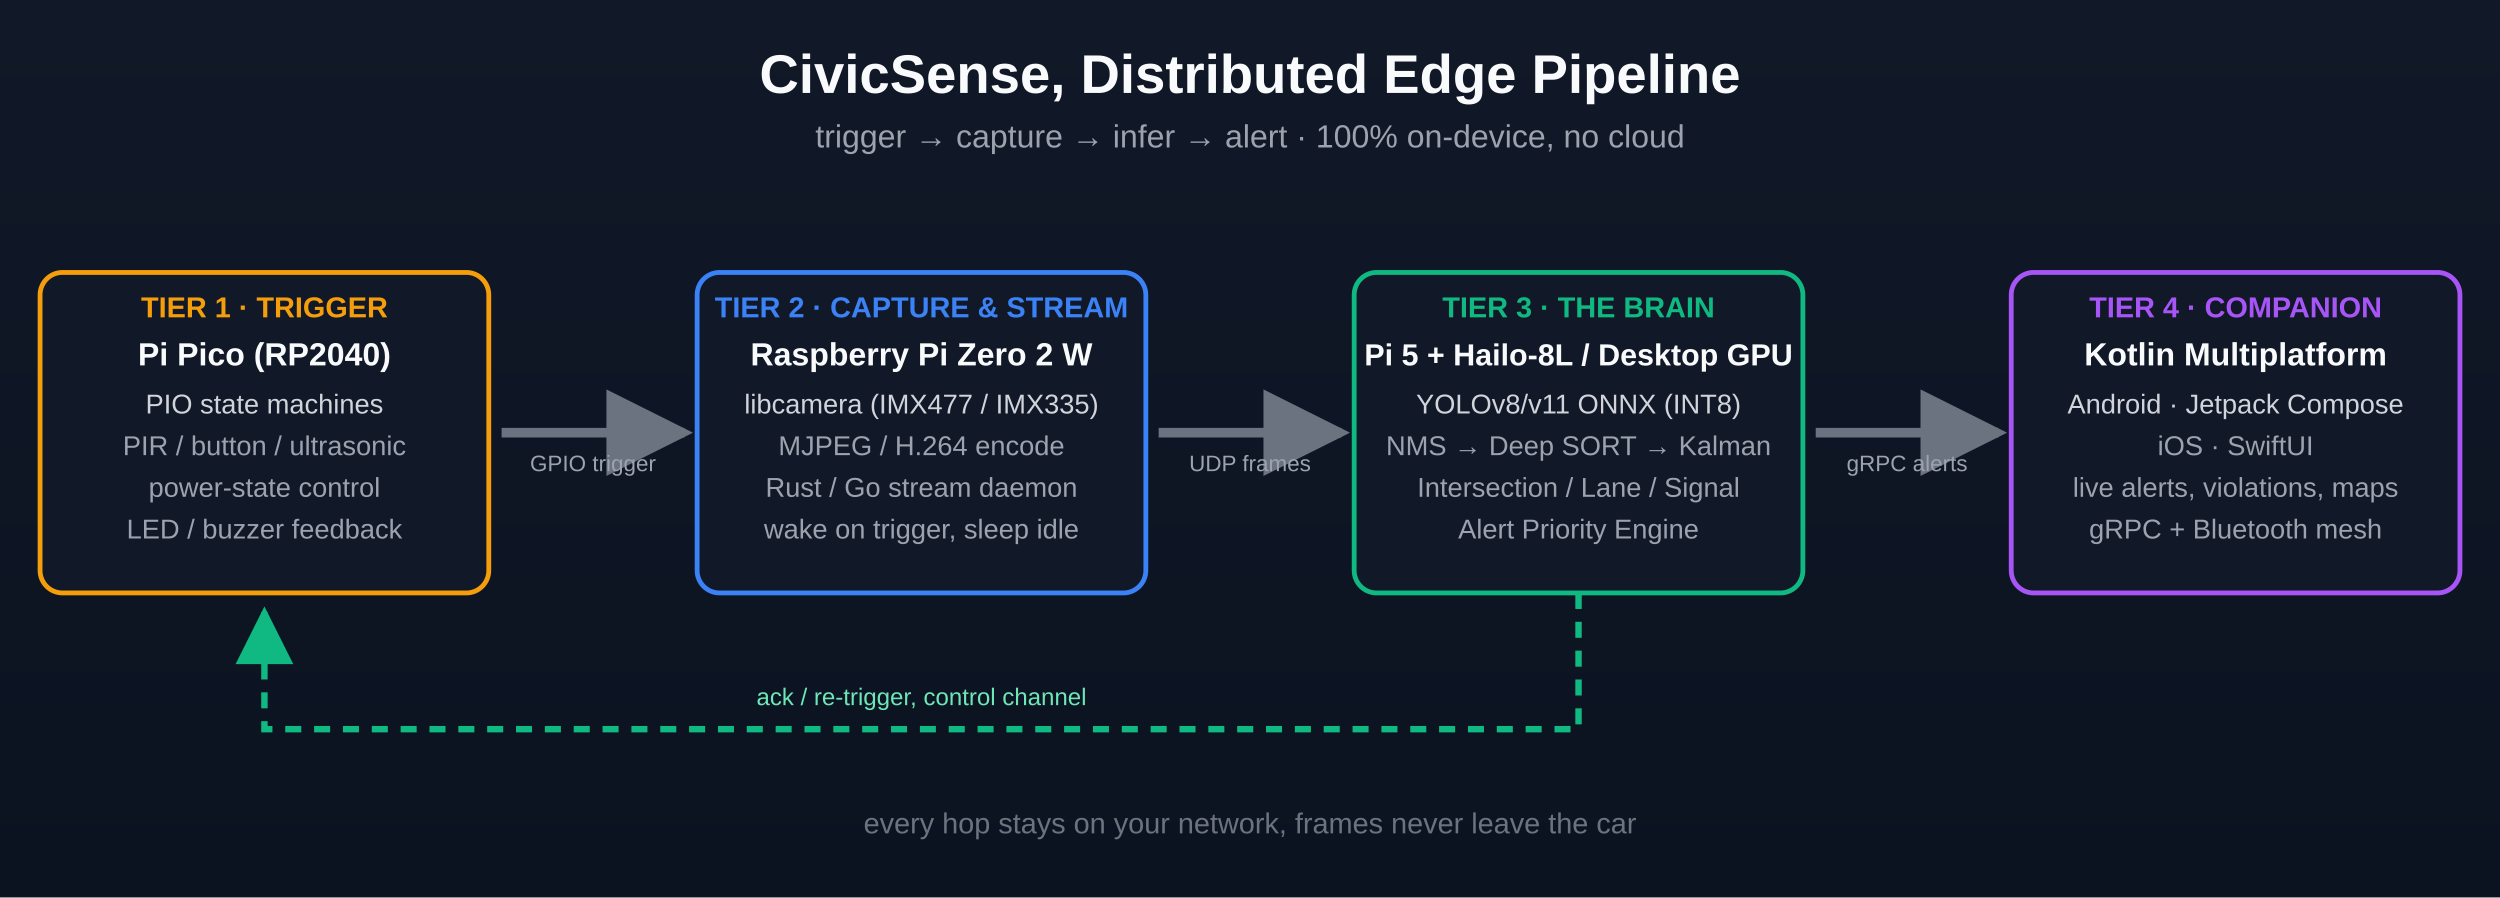
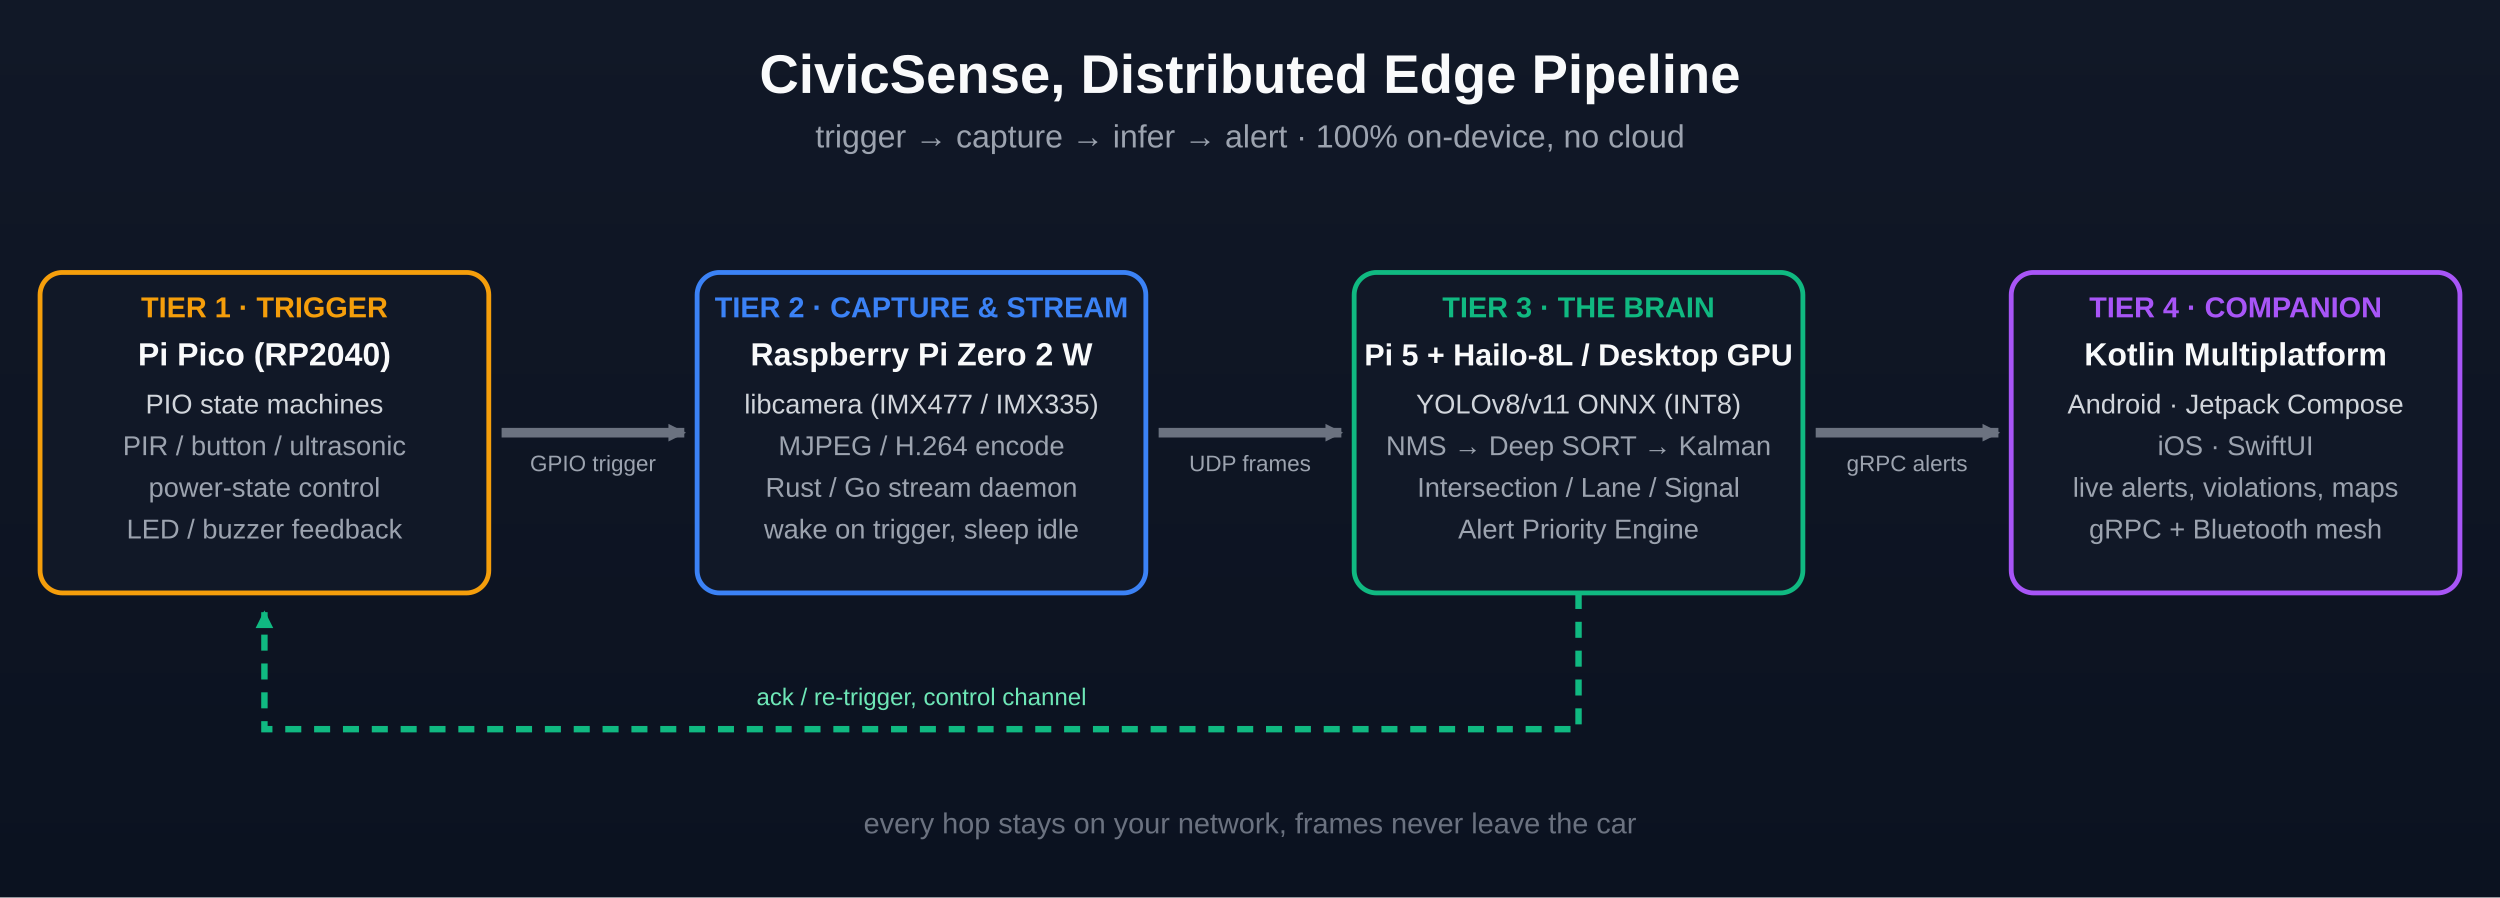
<svg xmlns="http://www.w3.org/2000/svg" width="1560" height="560" viewBox="0 0 1560 560" font-family="Arial, Helvetica, sans-serif">
  <defs>
    <linearGradient id="bg" x1="0" y1="0" x2="0" y2="1">
      <stop offset="0" stop-color="#111827" />
      <stop offset="1" stop-color="#0b1220" />
    </linearGradient>
-     <marker id="arrow" viewBox="0 0 10 10" refX="9" refY="5" markerWidth="9" markerHeight="9" orient="auto-start-reverse">
+     <marker id="arrow" viewBox="0 0 10 10" refX="9" refY="5" markerWidth="11" markerHeight="11" markerUnits="userSpaceOnUse" orient="auto-start-reverse">
      <path d="M 0 0 L 10 5 L 0 10 z" fill="#6b7280" />
    </marker>
-     <marker id="arrowGreen" viewBox="0 0 10 10" refX="9" refY="5" markerWidth="9" markerHeight="9" orient="auto-start-reverse">
+     <marker id="arrowGreen" viewBox="0 0 10 10" refX="9" refY="5" markerWidth="11" markerHeight="11" markerUnits="userSpaceOnUse" orient="auto-start-reverse">
      <path d="M 0 0 L 10 5 L 0 10 z" fill="#10b981" />
    </marker>
  </defs>
  <rect width="1560" height="560" fill="url(#bg)" />
  <text x="780" y="58" fill="#f9fafb" font-size="34" font-weight="bold" text-anchor="middle">CivicSense, Distributed Edge Pipeline</text>
  <text x="780" y="92" fill="#9ca3af" font-size="20" text-anchor="middle">trigger → capture → infer → alert · 100% on-device, no cloud</text>
  <rect x="25" y="170" width="280" height="200" rx="14" fill="#111827" stroke="#f59e0b" stroke-width="3" />
  <text x="165" y="198" fill="#f59e0b" font-size="18" font-weight="bold" text-anchor="middle">TIER 1 · TRIGGER</text>
  <text x="165" y="228" fill="#f9fafb" font-size="20" font-weight="bold" text-anchor="middle">Pi Pico (RP2040)</text>
  <text x="165" y="258" fill="#d1d5db" font-size="17" text-anchor="middle">PIO state machines</text>
  <text x="165" y="284" fill="#9ca3af" font-size="17" text-anchor="middle">PIR / button / ultrasonic</text>
  <text x="165" y="310" fill="#9ca3af" font-size="17" text-anchor="middle">power-state control</text>
  <text x="165" y="336" fill="#9ca3af" font-size="17" text-anchor="middle">LED / buzzer feedback</text>
  <rect x="435" y="170" width="280" height="200" rx="14" fill="#111827" stroke="#3b82f6" stroke-width="3" />
  <text x="575" y="198" fill="#3b82f6" font-size="18" font-weight="bold" text-anchor="middle">TIER 2 · CAPTURE &amp; STREAM</text>
  <text x="575" y="228" fill="#f9fafb" font-size="20" font-weight="bold" text-anchor="middle">Raspberry Pi Zero 2 W</text>
  <text x="575" y="258" fill="#d1d5db" font-size="17" text-anchor="middle">libcamera (IMX477 / IMX335)</text>
  <text x="575" y="284" fill="#9ca3af" font-size="17" text-anchor="middle">MJPEG / H.264 encode</text>
  <text x="575" y="310" fill="#9ca3af" font-size="17" text-anchor="middle">Rust / Go stream daemon</text>
  <text x="575" y="336" fill="#9ca3af" font-size="17" text-anchor="middle">wake on trigger, sleep idle</text>
  <rect x="845" y="170" width="280" height="200" rx="14" fill="#111827" stroke="#10b981" stroke-width="3" />
  <text x="985" y="198" fill="#10b981" font-size="18" font-weight="bold" text-anchor="middle">TIER 3 · THE BRAIN</text>
  <text x="985" y="228" fill="#f9fafb" font-size="19" font-weight="bold" text-anchor="middle">Pi 5 + Hailo-8L / Desktop GPU</text>
  <text x="985" y="258" fill="#d1d5db" font-size="17" text-anchor="middle">YOLOv8/v11 ONNX (INT8)</text>
  <text x="985" y="284" fill="#9ca3af" font-size="17" text-anchor="middle">NMS → Deep SORT → Kalman</text>
  <text x="985" y="310" fill="#9ca3af" font-size="17" text-anchor="middle">Intersection / Lane / Signal</text>
  <text x="985" y="336" fill="#9ca3af" font-size="17" text-anchor="middle">Alert Priority Engine</text>
  <rect x="1255" y="170" width="280" height="200" rx="14" fill="#111827" stroke="#a855f7" stroke-width="3" />
  <text x="1395" y="198" fill="#a855f7" font-size="18" font-weight="bold" text-anchor="middle">TIER 4 · COMPANION</text>
  <text x="1395" y="228" fill="#f9fafb" font-size="20" font-weight="bold" text-anchor="middle">Kotlin Multiplatform</text>
  <text x="1395" y="258" fill="#d1d5db" font-size="17" text-anchor="middle">Android · Jetpack Compose</text>
  <text x="1395" y="284" fill="#9ca3af" font-size="17" text-anchor="middle">iOS · SwiftUI</text>
  <text x="1395" y="310" fill="#9ca3af" font-size="17" text-anchor="middle">live alerts, violations, maps</text>
  <text x="1395" y="336" fill="#9ca3af" font-size="17" text-anchor="middle">gRPC + Bluetooth mesh</text>
  <line x1="313" y1="270" x2="427" y2="270" stroke="#6b7280" stroke-width="6" marker-end="url(#arrow)" />
  <line x1="723" y1="270" x2="837" y2="270" stroke="#6b7280" stroke-width="6" marker-end="url(#arrow)" />
  <line x1="1133" y1="270" x2="1247" y2="270" stroke="#6b7280" stroke-width="6" marker-end="url(#arrow)" />
  <text x="370" y="294" fill="#9ca3af" font-size="14" text-anchor="middle">GPIO trigger</text>
  <text x="780" y="294" fill="#9ca3af" font-size="14" text-anchor="middle">UDP frames</text>
  <text x="1190" y="294" fill="#9ca3af" font-size="14" text-anchor="middle">gRPC alerts</text>
  <path d="M 985 370 L 985 455 L 165 455 L 165 382" fill="none" stroke="#10b981" stroke-width="4" stroke-dasharray="10 8" marker-end="url(#arrowGreen)" />
  <text x="575" y="440" fill="#6ee7b7" font-size="15" text-anchor="middle">ack / re-trigger, control channel</text>
  <text x="780" y="520" fill="#6b7280" font-size="18" text-anchor="middle">every hop stays on your network, frames never leave the car</text>
</svg>
